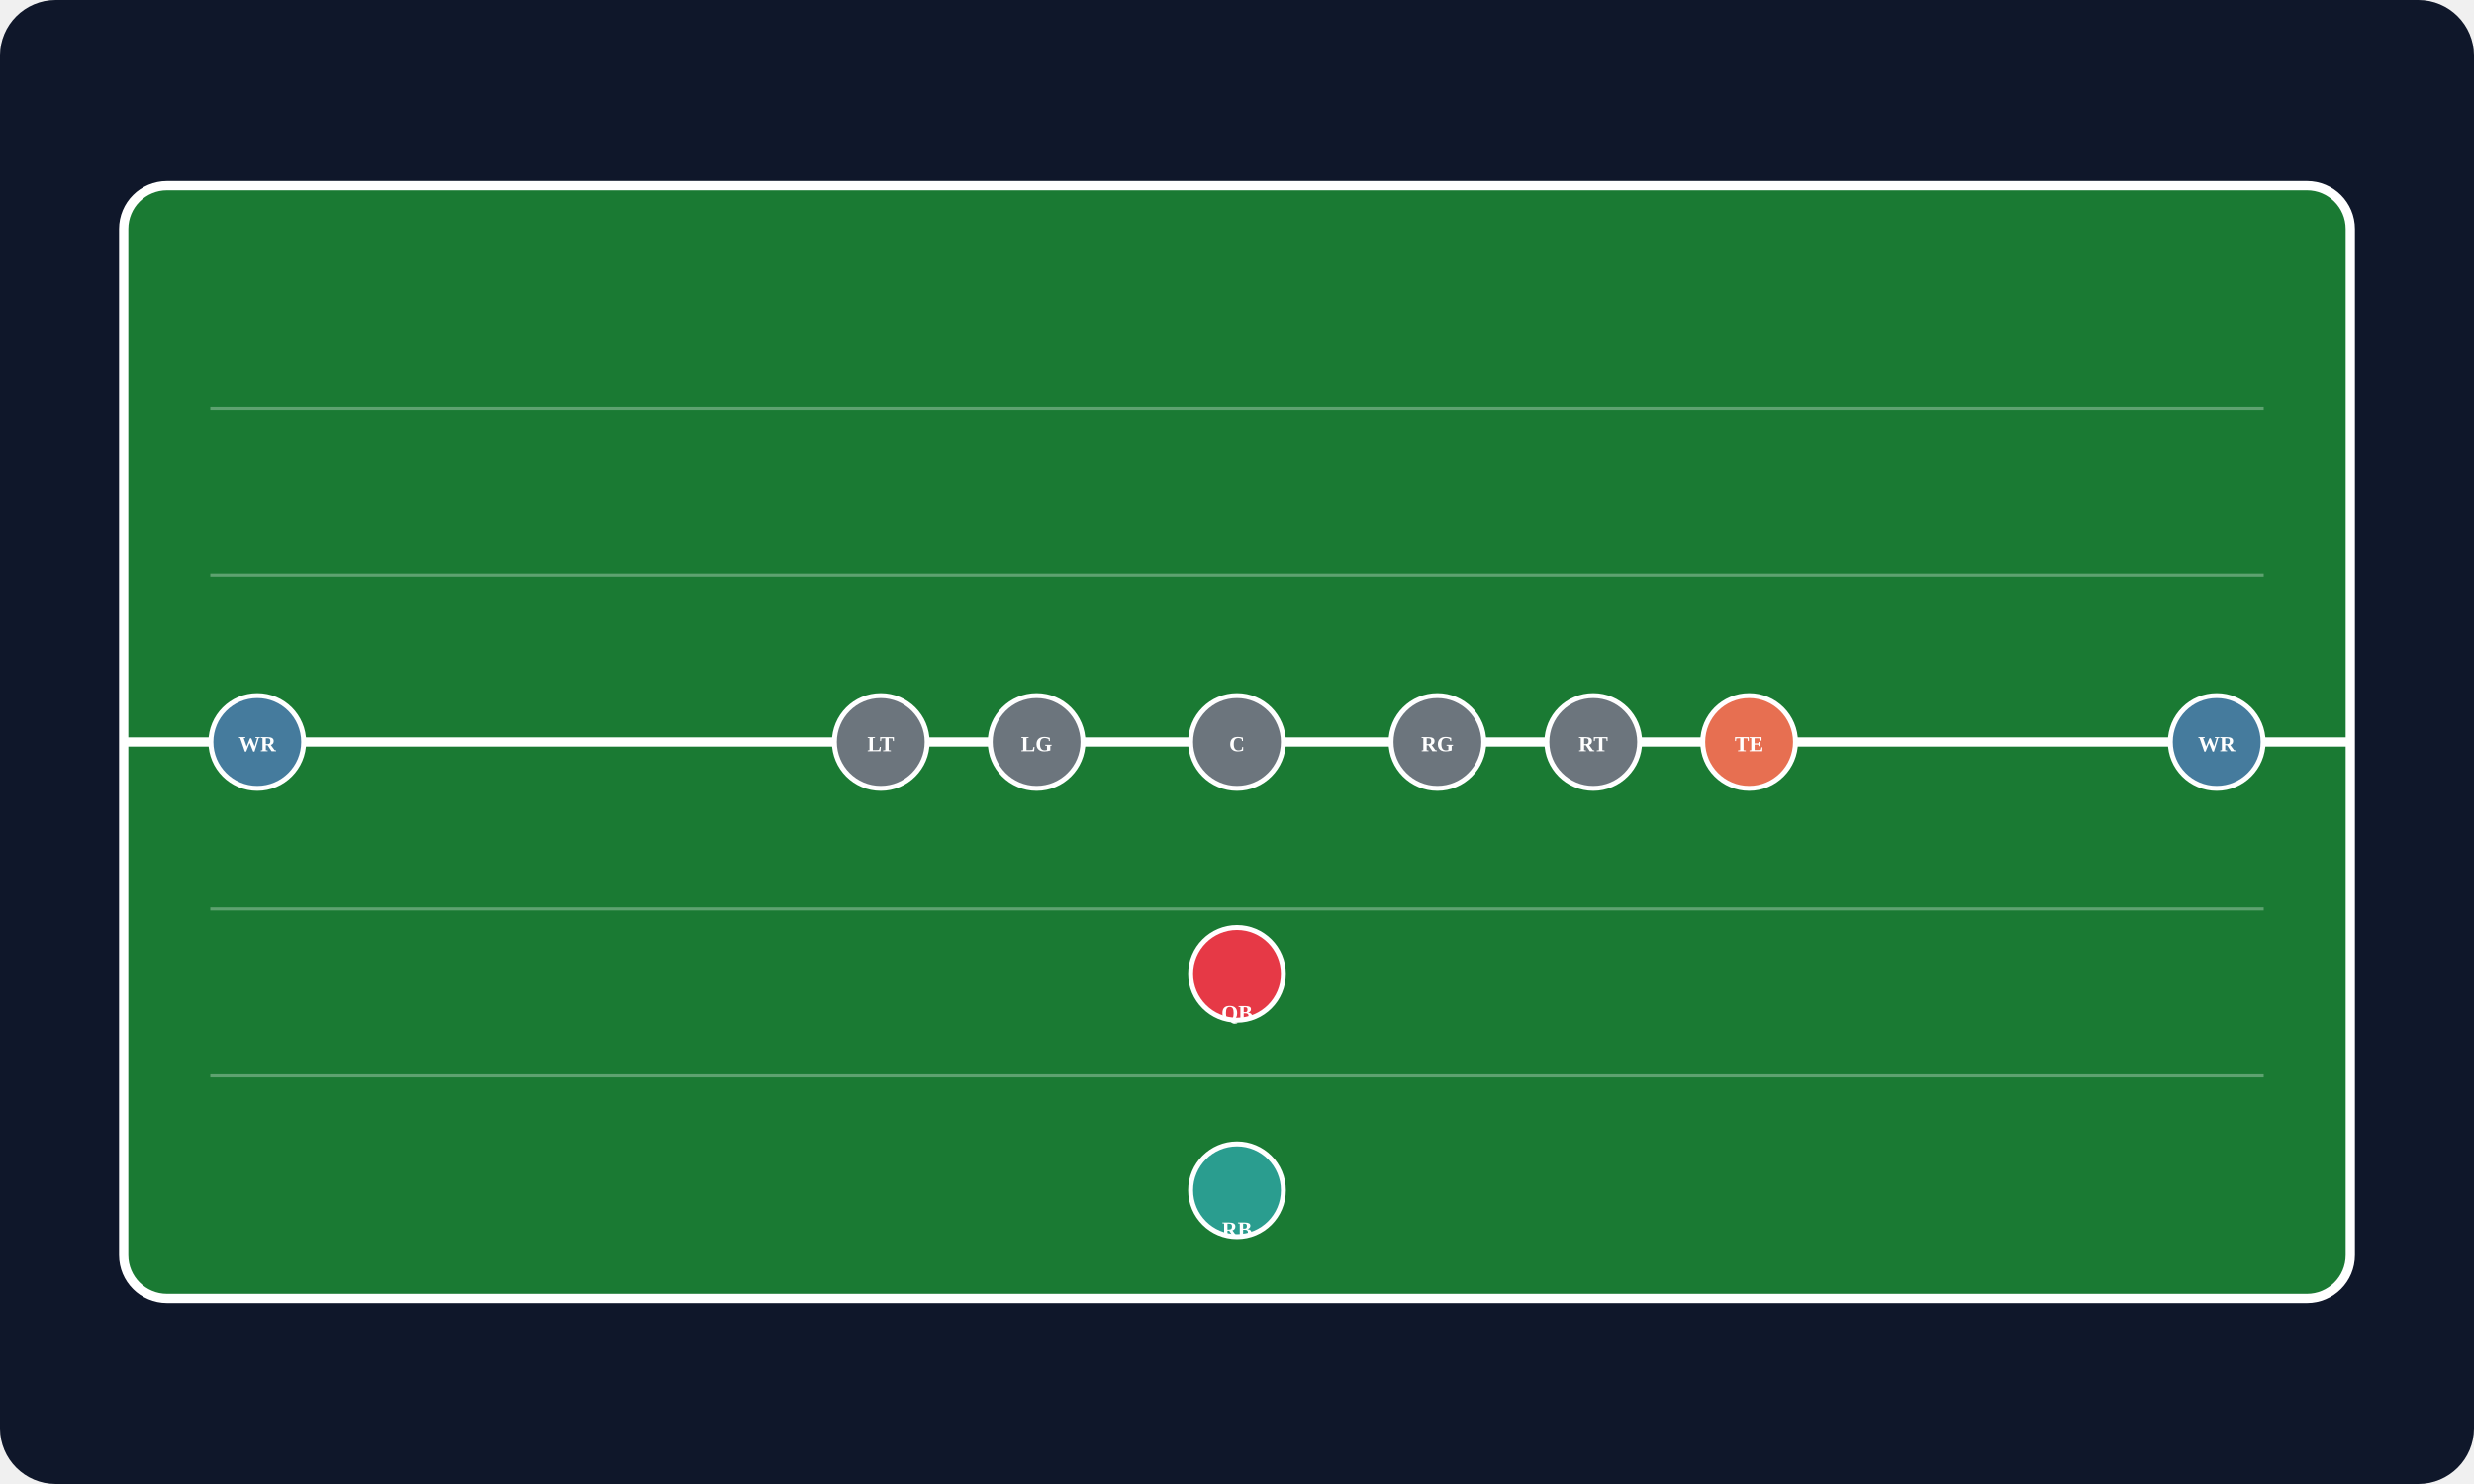
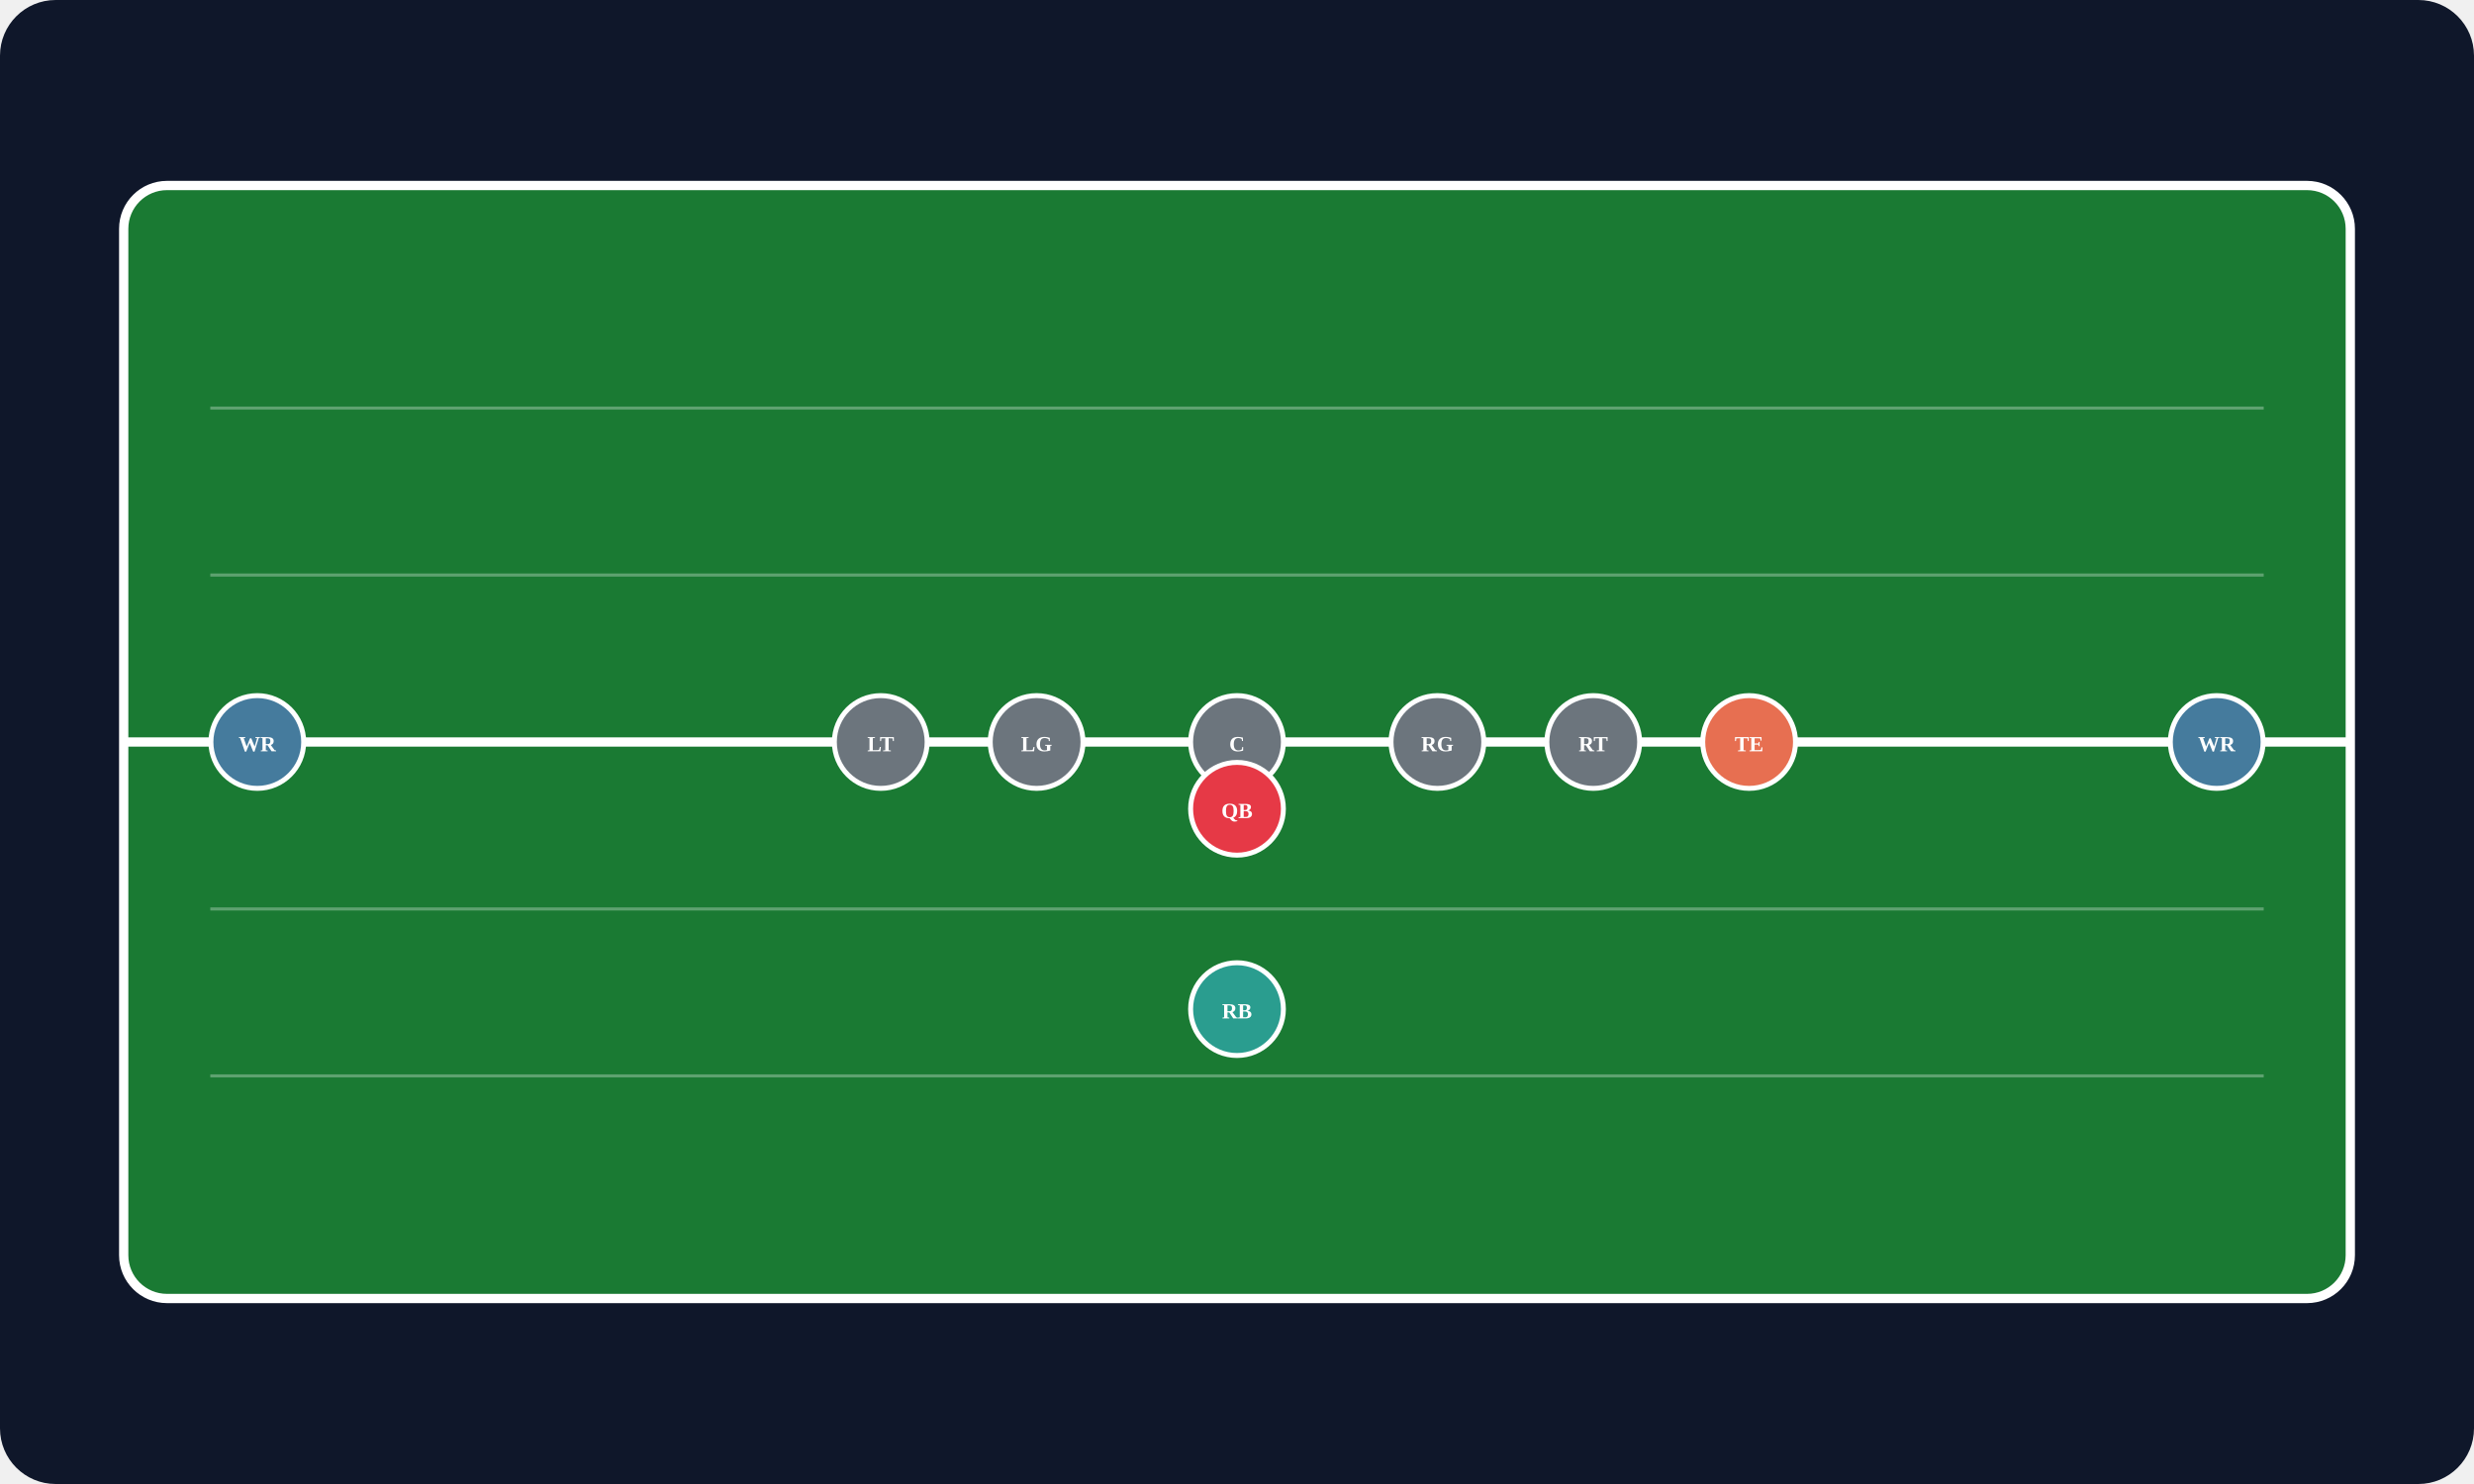
<svg xmlns="http://www.w3.org/2000/svg" width="800" height="480" viewBox="0 0 800 480">
  <rect width="800" height="480" rx="18" fill="#0f172a" />
  <rect x="40" y="60" width="720" height="360" rx="14" fill="#1a7a33" stroke="white" stroke-width="3" />
  <line x1="68" y1="132.0" x2="732" y2="132.0" stroke="white" stroke-opacity="0.3" stroke-width="1" />
  <line x1="68" y1="186.0" x2="732" y2="186.0" stroke="white" stroke-opacity="0.3" stroke-width="1" />
  <line x1="68" y1="294.0" x2="732" y2="294.0" stroke="white" stroke-opacity="0.3" stroke-width="1" />
  <line x1="68" y1="348.0" x2="732" y2="348.0" stroke="white" stroke-opacity="0.3" stroke-width="1" />
  <line x1="40" y1="240" x2="760" y2="240" stroke="white" stroke-width="3" />
  <ellipse cx="400.0" cy="240" rx="8" ry="4.5" fill="#7c3a09" stroke="white" stroke-width="1" />
  <circle cx="284.8" cy="240.0" r="15" fill="#6c757d" stroke="white" stroke-width="1.6" />
  <text x="284.8" y="243.0" text-anchor="middle" font-size="7" font-weight="900" fill="white">LT</text>
  <circle cx="335.2" cy="240.0" r="15" fill="#6c757d" stroke="white" stroke-width="1.6" />
  <text x="335.2" y="243.0" text-anchor="middle" font-size="7" font-weight="900" fill="white">LG</text>
  <circle cx="400.0" cy="240.0" r="15" fill="#6c757d" stroke="white" stroke-width="1.6" />
  <text x="400.0" y="243.0" text-anchor="middle" font-size="7" font-weight="900" fill="white">C</text>
  <circle cx="464.8" cy="240.0" r="15" fill="#6c757d" stroke="white" stroke-width="1.6" />
  <text x="464.8" y="243.0" text-anchor="middle" font-size="7" font-weight="900" fill="white">RG</text>
  <circle cx="515.2" cy="240.0" r="15" fill="#6c757d" stroke="white" stroke-width="1.6" />
  <text x="515.2" y="243.0" text-anchor="middle" font-size="7" font-weight="900" fill="white">RT</text>
  <circle cx="565.6" cy="240.0" r="15" fill="#e76f51" stroke="white" stroke-width="1.6" />
  <text x="565.6" y="243.0" text-anchor="middle" font-size="7" font-weight="900" fill="white">TE</text>
  <circle cx="83.2" cy="240.0" r="15" fill="#457b9d" stroke="white" stroke-width="1.6" />
  <text x="83.2" y="243.0" text-anchor="middle" font-size="7" font-weight="900" fill="white">WR</text>
  <circle cx="716.8" cy="240.0" r="15" fill="#457b9d" stroke="white" stroke-width="1.6" />
  <text x="716.8" y="243.0" text-anchor="middle" font-size="7" font-weight="900" fill="white">WR</text>
-   <circle cx="400.0" cy="315" r="15" fill="#e63946" stroke="white" stroke-width="1.6" />
-   <text x="400.0" y="330" text-anchor="middle" font-size="7" font-weight="900" fill="white">QB</text>
-   <circle cx="400.0" cy="385" r="15" fill="#2a9d8f" stroke="white" stroke-width="1.6" />
-   <text x="400.0" y="400" text-anchor="middle" font-size="7" font-weight="900" fill="white">RB</text>
+   <circle cx="400.0" cy="261.6" r="15" fill="#e63946" stroke="white" stroke-width="1.6" />
+   <text x="400.0" y="264.6" text-anchor="middle" font-size="7" font-weight="900" fill="white">QB</text>
+   <circle cx="400.0" cy="326.4" r="15" fill="#2a9d8f" stroke="white" stroke-width="1.6" />
+   <text x="400.0" y="329.4" text-anchor="middle" font-size="7" font-weight="900" fill="white">RB</text>
</svg>
